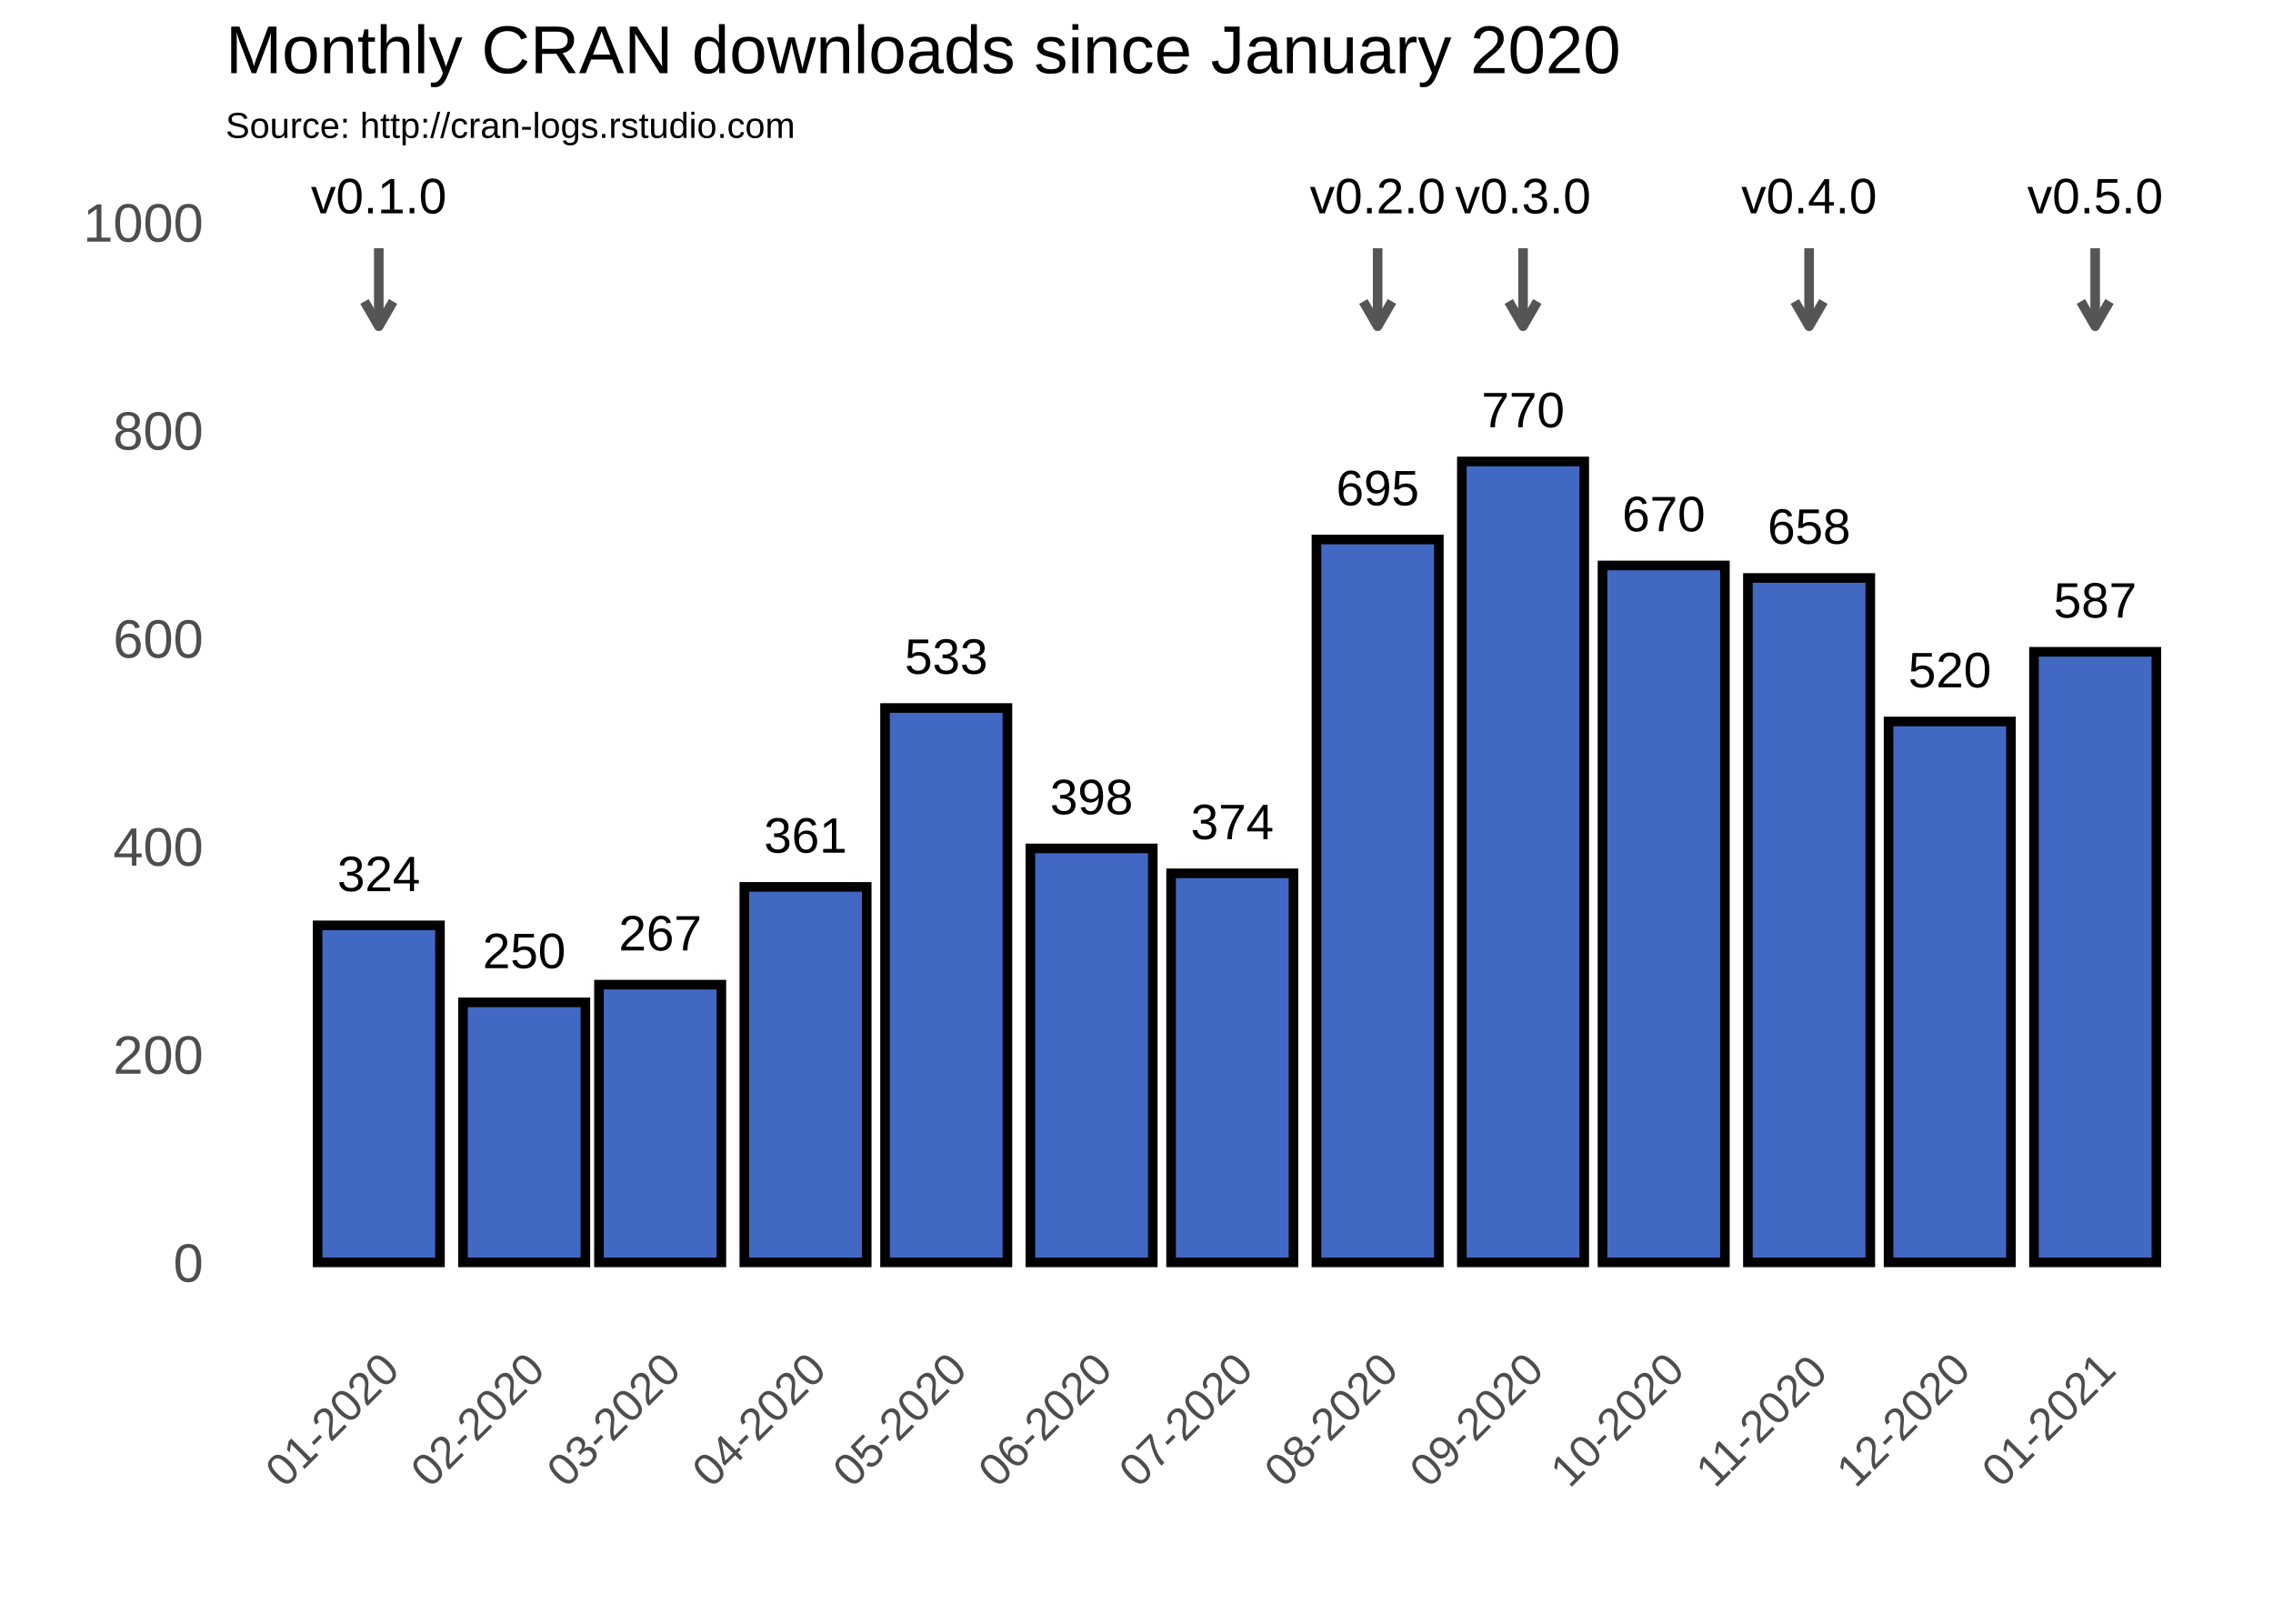
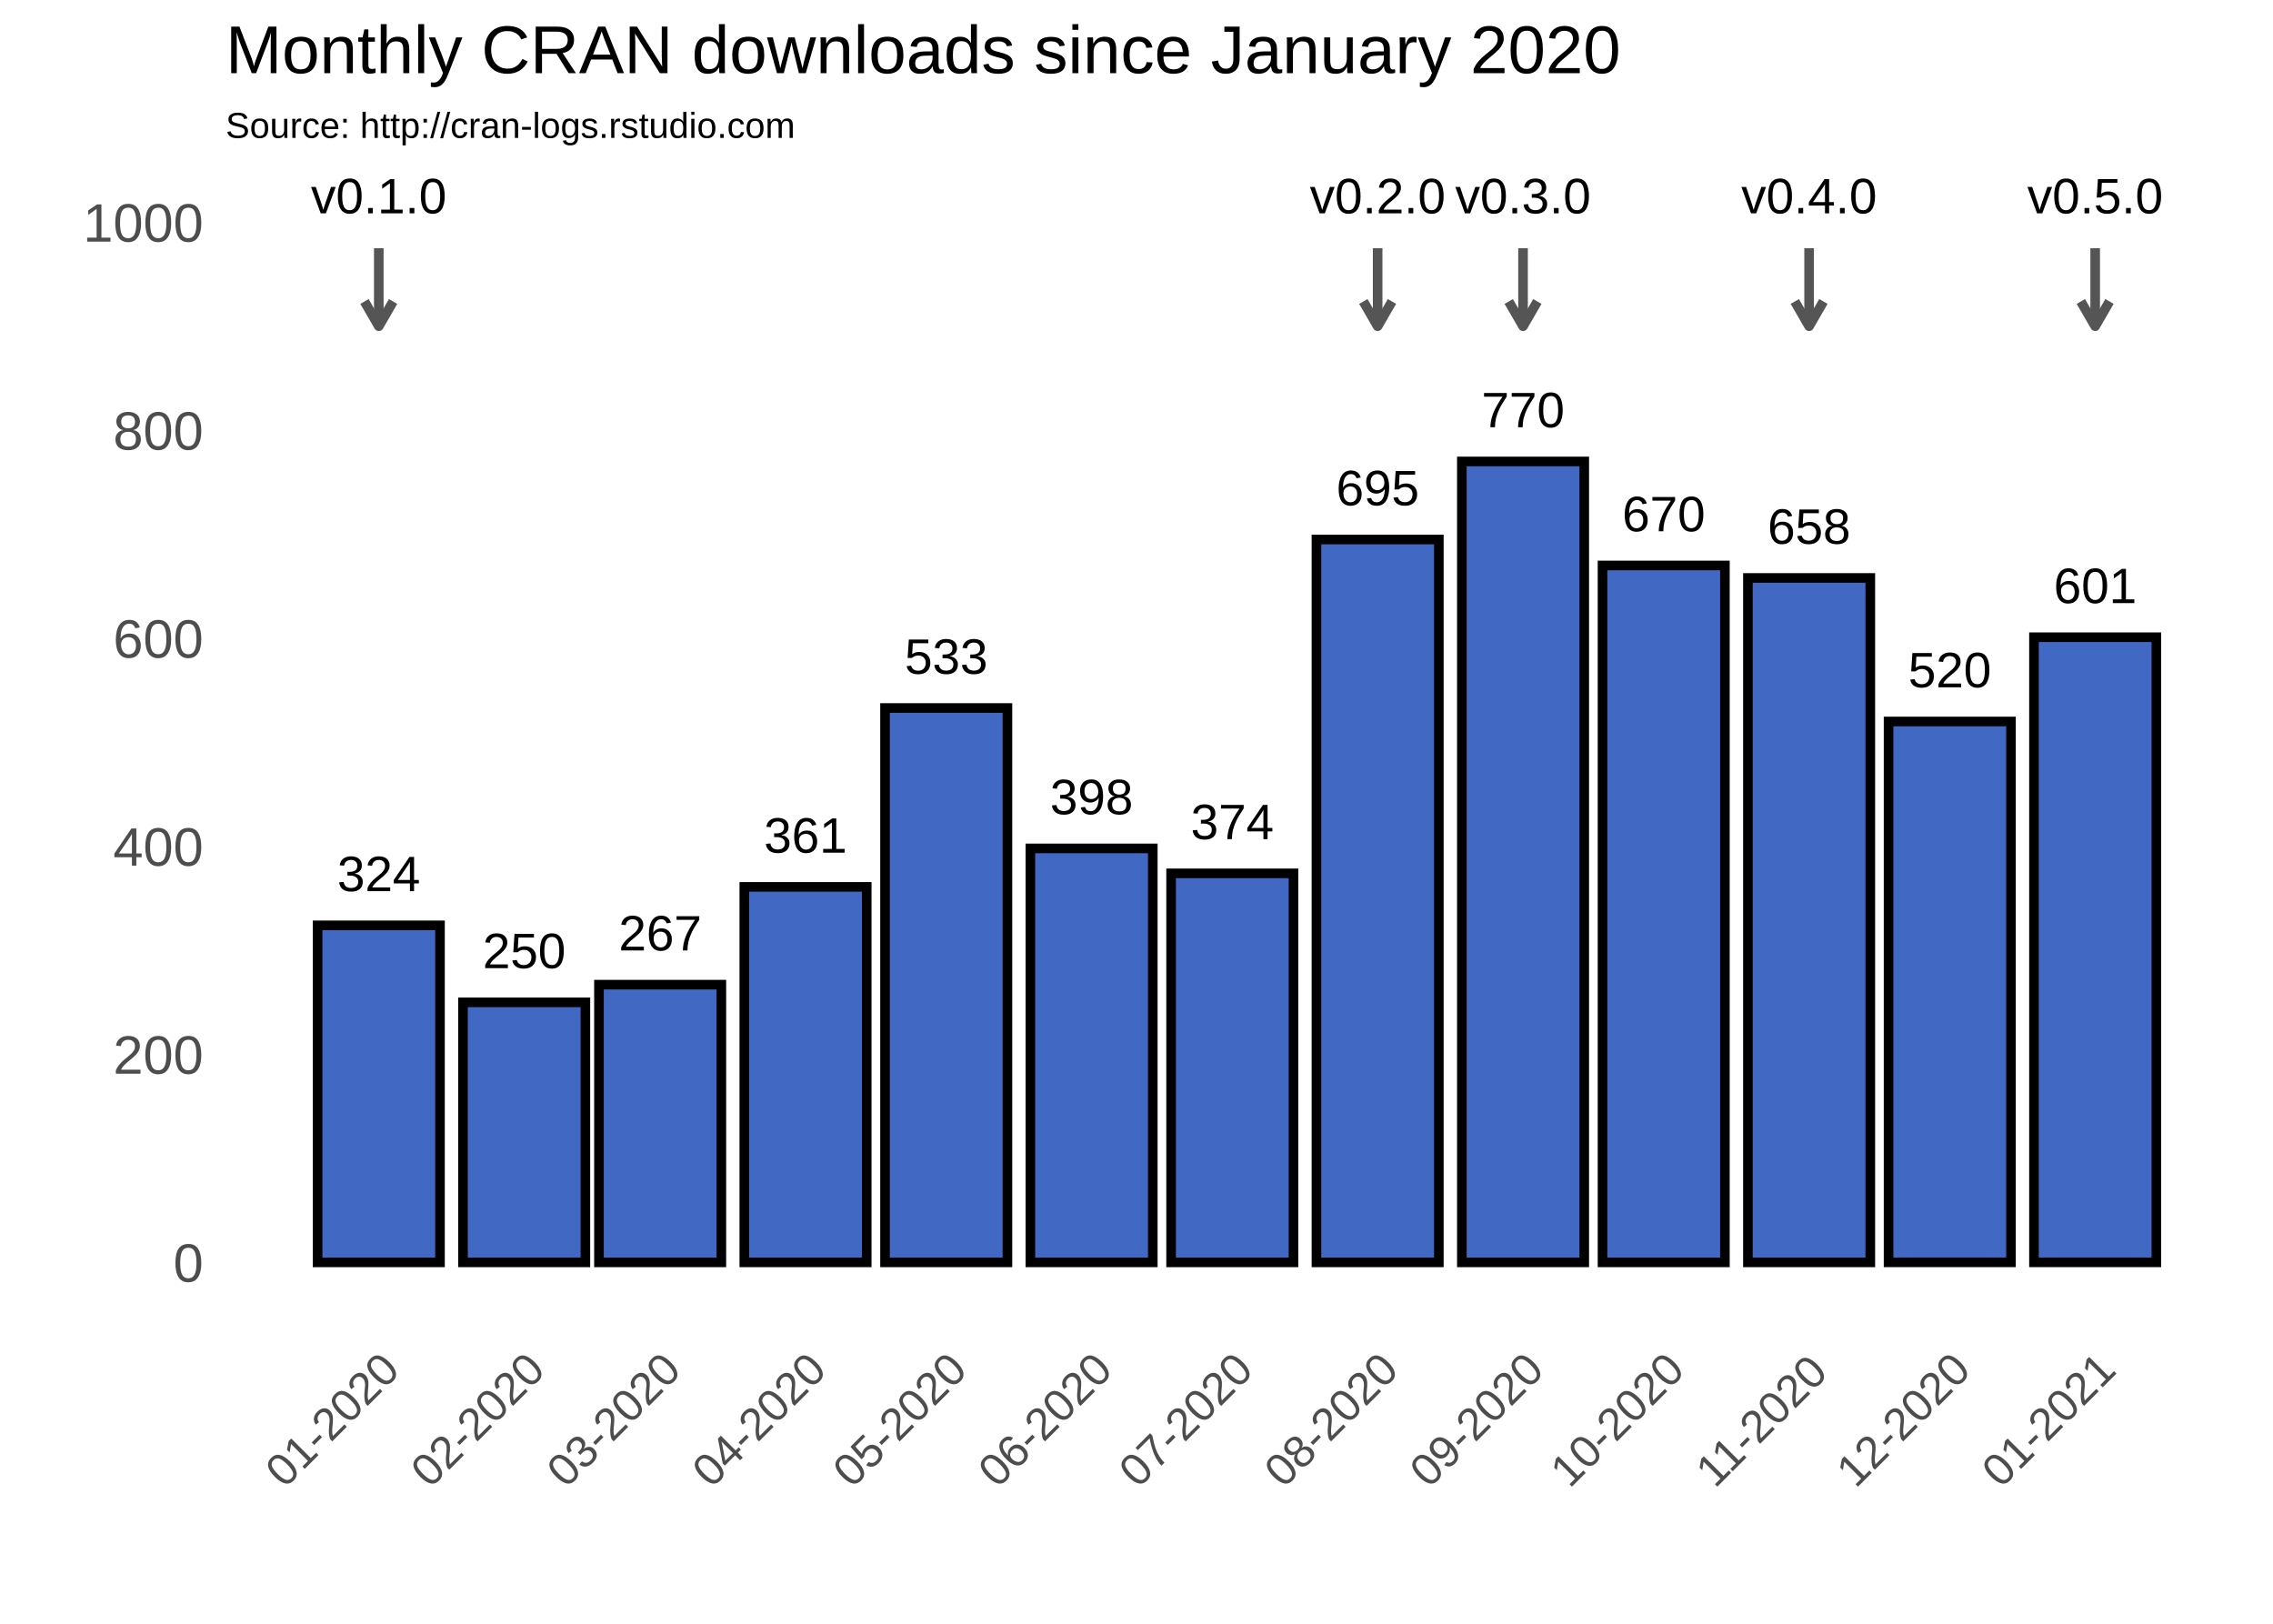
<svg xmlns="http://www.w3.org/2000/svg" viewBox="0 0 504.00 360.00">
  <defs>
    <style type="text/css">
    line, polyline, polygon, path, rect, circle {
      fill: none;
      stroke: #000000;
      stroke-linecap: round;
      stroke-linejoin: round;
      stroke-miterlimit: 10.00;
    }
  </style>
  </defs>
  <rect width="100%" height="100%" style="stroke: none; fill: #FFFFFF;" />
  <rect x="0.00" y="0" width="504.00" height="360.00" style="stroke-width: 1.07; stroke: #FFFFFF; fill: #FFFFFF;" />
  <defs>
    <clipPath id="cpNTAuMDN8NDk4LjUyfDI5MS40MXwzNy43NA==">
      <rect x="50.03" y="37.74" width="448.49" height="253.67" />
    </clipPath>
  </defs>
  <polyline points="50.03,256.82 498.52,256.82 " style="stroke-width: 0.53; stroke: #FFFFFF; stroke-linecap: butt;" clip-path="url(#cpNTAuMDN8NDk4LjUyfDI5MS40MXwzNy43NA==)" />
  <polyline points="50.03,210.70 498.52,210.70 " style="stroke-width: 0.53; stroke: #FFFFFF; stroke-linecap: butt;" clip-path="url(#cpNTAuMDN8NDk4LjUyfDI5MS40MXwzNy43NA==)" />
  <polyline points="50.03,164.58 498.52,164.58 " style="stroke-width: 0.53; stroke: #FFFFFF; stroke-linecap: butt;" clip-path="url(#cpNTAuMDN8NDk4LjUyfDI5MS40MXwzNy43NA==)" />
  <polyline points="50.03,118.45 498.52,118.45 " style="stroke-width: 0.53; stroke: #FFFFFF; stroke-linecap: butt;" clip-path="url(#cpNTAuMDN8NDk4LjUyfDI5MS40MXwzNy43NA==)" />
  <polyline points="50.03,72.33 498.52,72.33 " style="stroke-width: 0.53; stroke: #FFFFFF; stroke-linecap: butt;" clip-path="url(#cpNTAuMDN8NDk4LjUyfDI5MS40MXwzNy43NA==)" />
  <polyline points="51.76,291.41 51.76,37.74 " style="stroke-width: 0.53; stroke: #FFFFFF; stroke-linecap: butt;" clip-path="url(#cpNTAuMDN8NDk4LjUyfDI5MS40MXwzNy43NA==)" />
  <polyline points="67.87,291.41 67.87,37.74 " style="stroke-width: 0.53; stroke: #FFFFFF; stroke-linecap: butt;" clip-path="url(#cpNTAuMDN8NDk4LjUyfDI5MS40MXwzNy43NA==)" />
  <polyline points="100.11,291.41 100.11,37.74 " style="stroke-width: 0.53; stroke: #FFFFFF; stroke-linecap: butt;" clip-path="url(#cpNTAuMDN8NDk4LjUyfDI5MS40MXwzNy43NA==)" />
  <polyline points="131.30,291.41 131.30,37.74 " style="stroke-width: 0.53; stroke: #FFFFFF; stroke-linecap: butt;" clip-path="url(#cpNTAuMDN8NDk4LjUyfDI5MS40MXwzNy43NA==)" />
  <polyline points="162.50,291.41 162.50,37.74 " style="stroke-width: 0.53; stroke: #FFFFFF; stroke-linecap: butt;" clip-path="url(#cpNTAuMDN8NDk4LjUyfDI5MS40MXwzNy43NA==)" />
  <polyline points="194.21,291.41 194.21,37.74 " style="stroke-width: 0.53; stroke: #FFFFFF; stroke-linecap: butt;" clip-path="url(#cpNTAuMDN8NDk4LjUyfDI5MS40MXwzNy43NA==)" />
  <polyline points="225.93,291.41 225.93,37.74 " style="stroke-width: 0.53; stroke: #FFFFFF; stroke-linecap: butt;" clip-path="url(#cpNTAuMDN8NDk4LjUyfDI5MS40MXwzNy43NA==)" />
  <polyline points="257.64,291.41 257.64,37.74 " style="stroke-width: 0.53; stroke: #FFFFFF; stroke-linecap: butt;" clip-path="url(#cpNTAuMDN8NDk4LjUyfDI5MS40MXwzNy43NA==)" />
  <polyline points="289.36,291.41 289.36,37.74 " style="stroke-width: 0.53; stroke: #FFFFFF; stroke-linecap: butt;" clip-path="url(#cpNTAuMDN8NDk4LjUyfDI5MS40MXwzNy43NA==)" />
  <polyline points="321.59,291.41 321.59,37.74 " style="stroke-width: 0.53; stroke: #FFFFFF; stroke-linecap: butt;" clip-path="url(#cpNTAuMDN8NDk4LjUyfDI5MS40MXwzNy43NA==)" />
  <polyline points="353.30,291.41 353.30,37.74 " style="stroke-width: 0.53; stroke: #FFFFFF; stroke-linecap: butt;" clip-path="url(#cpNTAuMDN8NDk4LjUyfDI5MS40MXwzNy43NA==)" />
  <polyline points="385.02,291.41 385.02,37.74 " style="stroke-width: 0.53; stroke: #FFFFFF; stroke-linecap: butt;" clip-path="url(#cpNTAuMDN8NDk4LjUyfDI5MS40MXwzNy43NA==)" />
  <polyline points="416.73,291.41 416.73,37.74 " style="stroke-width: 0.53; stroke: #FFFFFF; stroke-linecap: butt;" clip-path="url(#cpNTAuMDN8NDk4LjUyfDI5MS40MXwzNy43NA==)" />
  <polyline points="448.45,291.41 448.45,37.74 " style="stroke-width: 0.53; stroke: #FFFFFF; stroke-linecap: butt;" clip-path="url(#cpNTAuMDN8NDk4LjUyfDI5MS40MXwzNy43NA==)" />
  <polyline points="480.68,291.41 480.68,37.74 " style="stroke-width: 0.53; stroke: #FFFFFF; stroke-linecap: butt;" clip-path="url(#cpNTAuMDN8NDk4LjUyfDI5MS40MXwzNy43NA==)" />
  <polyline points="496.80,291.41 496.80,37.74 " style="stroke-width: 0.53; stroke: #FFFFFF; stroke-linecap: butt;" clip-path="url(#cpNTAuMDN8NDk4LjUyfDI5MS40MXwzNy43NA==)" />
  <polyline points="50.03,279.88 498.52,279.88 " style="stroke-width: 1.07; stroke: #FFFFFF; stroke-linecap: butt;" clip-path="url(#cpNTAuMDN8NDk4LjUyfDI5MS40MXwzNy43NA==)" />
  <polyline points="50.03,233.76 498.52,233.76 " style="stroke-width: 1.07; stroke: #FFFFFF; stroke-linecap: butt;" clip-path="url(#cpNTAuMDN8NDk4LjUyfDI5MS40MXwzNy43NA==)" />
  <polyline points="50.03,187.64 498.52,187.64 " style="stroke-width: 1.07; stroke: #FFFFFF; stroke-linecap: butt;" clip-path="url(#cpNTAuMDN8NDk4LjUyfDI5MS40MXwzNy43NA==)" />
  <polyline points="50.03,141.51 498.52,141.51 " style="stroke-width: 1.07; stroke: #FFFFFF; stroke-linecap: butt;" clip-path="url(#cpNTAuMDN8NDk4LjUyfDI5MS40MXwzNy43NA==)" />
  <polyline points="50.03,95.39 498.52,95.39 " style="stroke-width: 1.07; stroke: #FFFFFF; stroke-linecap: butt;" clip-path="url(#cpNTAuMDN8NDk4LjUyfDI5MS40MXwzNy43NA==)" />
  <polyline points="50.03,49.27 498.52,49.27 " style="stroke-width: 1.07; stroke: #FFFFFF; stroke-linecap: butt;" clip-path="url(#cpNTAuMDN8NDk4LjUyfDI5MS40MXwzNy43NA==)" />
  <polyline points="83.99,291.41 83.99,37.74 " style="stroke-width: 1.07; stroke: #FFFFFF; stroke-linecap: butt;" clip-path="url(#cpNTAuMDN8NDk4LjUyfDI5MS40MXwzNy43NA==)" />
  <polyline points="116.22,291.41 116.22,37.74 " style="stroke-width: 1.07; stroke: #FFFFFF; stroke-linecap: butt;" clip-path="url(#cpNTAuMDN8NDk4LjUyfDI5MS40MXwzNy43NA==)" />
  <polyline points="146.38,291.41 146.38,37.74 " style="stroke-width: 1.07; stroke: #FFFFFF; stroke-linecap: butt;" clip-path="url(#cpNTAuMDN8NDk4LjUyfDI5MS40MXwzNy43NA==)" />
  <polyline points="178.61,291.41 178.61,37.74 " style="stroke-width: 1.07; stroke: #FFFFFF; stroke-linecap: butt;" clip-path="url(#cpNTAuMDN8NDk4LjUyfDI5MS40MXwzNy43NA==)" />
  <polyline points="209.81,291.41 209.81,37.74 " style="stroke-width: 1.07; stroke: #FFFFFF; stroke-linecap: butt;" clip-path="url(#cpNTAuMDN8NDk4LjUyfDI5MS40MXwzNy43NA==)" />
  <polyline points="242.04,291.41 242.04,37.74 " style="stroke-width: 1.07; stroke: #FFFFFF; stroke-linecap: butt;" clip-path="url(#cpNTAuMDN8NDk4LjUyfDI5MS40MXwzNy43NA==)" />
  <polyline points="273.24,291.41 273.24,37.74 " style="stroke-width: 1.07; stroke: #FFFFFF; stroke-linecap: butt;" clip-path="url(#cpNTAuMDN8NDk4LjUyfDI5MS40MXwzNy43NA==)" />
  <polyline points="305.47,291.41 305.47,37.74 " style="stroke-width: 1.07; stroke: #FFFFFF; stroke-linecap: butt;" clip-path="url(#cpNTAuMDN8NDk4LjUyfDI5MS40MXwzNy43NA==)" />
  <polyline points="337.71,291.41 337.71,37.74 " style="stroke-width: 1.07; stroke: #FFFFFF; stroke-linecap: butt;" clip-path="url(#cpNTAuMDN8NDk4LjUyfDI5MS40MXwzNy43NA==)" />
  <polyline points="368.90,291.41 368.90,37.74 " style="stroke-width: 1.07; stroke: #FFFFFF; stroke-linecap: butt;" clip-path="url(#cpNTAuMDN8NDk4LjUyfDI5MS40MXwzNy43NA==)" />
  <polyline points="401.14,291.41 401.14,37.74 " style="stroke-width: 1.07; stroke: #FFFFFF; stroke-linecap: butt;" clip-path="url(#cpNTAuMDN8NDk4LjUyfDI5MS40MXwzNy43NA==)" />
  <polyline points="432.33,291.41 432.33,37.74 " style="stroke-width: 1.07; stroke: #FFFFFF; stroke-linecap: butt;" clip-path="url(#cpNTAuMDN8NDk4LjUyfDI5MS40MXwzNy43NA==)" />
  <polyline points="464.57,291.41 464.57,37.74 " style="stroke-width: 1.07; stroke: #FFFFFF; stroke-linecap: butt;" clip-path="url(#cpNTAuMDN8NDk4LjUyfDI5MS40MXwzNy43NA==)" />
  <rect x="70.42" y="205.16" width="27.14" height="74.72" style="stroke-width: 2.13; stroke-linecap: square; stroke-linejoin: miter; fill: #4168C3;" clip-path="url(#cpNTAuMDN8NDk4LjUyfDI5MS40MXwzNy43NA==)" />
  <rect x="102.66" y="222.23" width="27.14" height="57.65" style="stroke-width: 2.13; stroke-linecap: square; stroke-linejoin: miter; fill: #4168C3;" clip-path="url(#cpNTAuMDN8NDk4LjUyfDI5MS40MXwzNy43NA==)" />
  <rect x="132.81" y="218.31" width="27.14" height="61.57" style="stroke-width: 2.13; stroke-linecap: square; stroke-linejoin: miter; fill: #4168C3;" clip-path="url(#cpNTAuMDN8NDk4LjUyfDI5MS40MXwzNy43NA==)" />
  <rect x="165.04" y="196.63" width="27.14" height="83.25" style="stroke-width: 2.13; stroke-linecap: square; stroke-linejoin: miter; fill: #4168C3;" clip-path="url(#cpNTAuMDN8NDk4LjUyfDI5MS40MXwzNy43NA==)" />
  <rect x="196.24" y="156.97" width="27.14" height="122.91" style="stroke-width: 2.13; stroke-linecap: square; stroke-linejoin: miter; fill: #4168C3;" clip-path="url(#cpNTAuMDN8NDk4LjUyfDI5MS40MXwzNy43NA==)" />
  <rect x="228.47" y="188.10" width="27.14" height="91.78" style="stroke-width: 2.13; stroke-linecap: square; stroke-linejoin: miter; fill: #4168C3;" clip-path="url(#cpNTAuMDN8NDk4LjUyfDI5MS40MXwzNy43NA==)" />
  <rect x="259.67" y="193.63" width="27.14" height="86.25" style="stroke-width: 2.13; stroke-linecap: square; stroke-linejoin: miter; fill: #4168C3;" clip-path="url(#cpNTAuMDN8NDk4LjUyfDI5MS40MXwzNy43NA==)" />
  <rect x="291.90" y="119.61" width="27.14" height="160.27" style="stroke-width: 2.13; stroke-linecap: square; stroke-linejoin: miter; fill: #4168C3;" clip-path="url(#cpNTAuMDN8NDk4LjUyfDI5MS40MXwzNy43NA==)" />
  <rect x="324.14" y="102.31" width="27.14" height="177.57" style="stroke-width: 2.13; stroke-linecap: square; stroke-linejoin: miter; fill: #4168C3;" clip-path="url(#cpNTAuMDN8NDk4LjUyfDI5MS40MXwzNy43NA==)" />
  <rect x="355.33" y="125.37" width="27.14" height="154.51" style="stroke-width: 2.13; stroke-linecap: square; stroke-linejoin: miter; fill: #4168C3;" clip-path="url(#cpNTAuMDN8NDk4LjUyfDI5MS40MXwzNy43NA==)" />
  <rect x="387.57" y="128.14" width="27.14" height="151.74" style="stroke-width: 2.13; stroke-linecap: square; stroke-linejoin: miter; fill: #4168C3;" clip-path="url(#cpNTAuMDN8NDk4LjUyfDI5MS40MXwzNy43NA==)" />
  <rect x="418.76" y="159.96" width="27.14" height="119.91" style="stroke-width: 2.13; stroke-linecap: square; stroke-linejoin: miter; fill: #4168C3;" clip-path="url(#cpNTAuMDN8NDk4LjUyfDI5MS40MXwzNy43NA==)" />
-   <rect x="451.00" y="144.51" width="27.14" height="135.37" style="stroke-width: 2.13; stroke-linecap: square; stroke-linejoin: miter; fill: #4168C3;" clip-path="url(#cpNTAuMDN8NDk4LjUyfDI5MS40MXwzNy43NA==)" />
+   <rect x="451.00" y="141.28" width="27.14" height="138.59" style="stroke-width: 2.13; stroke-linecap: square; stroke-linejoin: miter; fill: #4168C3;" clip-path="url(#cpNTAuMDN8NDk4LjUyfDI5MS40MXwzNy43NA==)" />
  <g clip-path="url(#cpNTAuMDN8NDk4LjUyfDI5MS40MXwzNy43NA==)">
    <text x="74.78" y="197.58" style="font-size: 11.04px; font-family: Arial;" textLength="18.42px" lengthAdjust="spacingAndGlyphs">324</text>
  </g>
  <g clip-path="url(#cpNTAuMDN8NDk4LjUyfDI5MS40MXwzNy43NA==)">
    <text x="107.02" y="214.65" style="font-size: 11.04px; font-family: Arial;" textLength="18.42px" lengthAdjust="spacingAndGlyphs">250</text>
  </g>
  <g clip-path="url(#cpNTAuMDN8NDk4LjUyfDI5MS40MXwzNy43NA==)">
    <text x="137.17" y="210.73" style="font-size: 11.04px; font-family: Arial;" textLength="18.42px" lengthAdjust="spacingAndGlyphs">267</text>
  </g>
  <g clip-path="url(#cpNTAuMDN8NDk4LjUyfDI5MS40MXwzNy43NA==)">
    <text x="169.40" y="189.05" style="font-size: 11.04px; font-family: Arial;" textLength="18.42px" lengthAdjust="spacingAndGlyphs">361</text>
  </g>
  <g clip-path="url(#cpNTAuMDN8NDk4LjUyfDI5MS40MXwzNy43NA==)">
    <text x="200.60" y="149.39" style="font-size: 11.04px; font-family: Arial;" textLength="18.42px" lengthAdjust="spacingAndGlyphs">533</text>
  </g>
  <g clip-path="url(#cpNTAuMDN8NDk4LjUyfDI5MS40MXwzNy43NA==)">
    <text x="232.83" y="180.52" style="font-size: 11.04px; font-family: Arial;" textLength="18.42px" lengthAdjust="spacingAndGlyphs">398</text>
  </g>
  <g clip-path="url(#cpNTAuMDN8NDk4LjUyfDI5MS40MXwzNy43NA==)">
    <text x="264.03" y="186.05" style="font-size: 11.04px; font-family: Arial;" textLength="18.42px" lengthAdjust="spacingAndGlyphs">374</text>
  </g>
  <g clip-path="url(#cpNTAuMDN8NDk4LjUyfDI5MS40MXwzNy43NA==)">
    <text x="296.26" y="112.03" style="font-size: 11.04px; font-family: Arial;" textLength="18.42px" lengthAdjust="spacingAndGlyphs">695</text>
  </g>
  <g clip-path="url(#cpNTAuMDN8NDk4LjUyfDI5MS40MXwzNy43NA==)">
    <text x="328.50" y="94.73" style="font-size: 11.04px; font-family: Arial;" textLength="18.42px" lengthAdjust="spacingAndGlyphs">770</text>
  </g>
  <g clip-path="url(#cpNTAuMDN8NDk4LjUyfDI5MS40MXwzNy43NA==)">
    <text x="359.69" y="117.79" style="font-size: 11.04px; font-family: Arial;" textLength="18.42px" lengthAdjust="spacingAndGlyphs">670</text>
  </g>
  <g clip-path="url(#cpNTAuMDN8NDk4LjUyfDI5MS40MXwzNy43NA==)">
    <text x="391.93" y="120.56" style="font-size: 11.04px; font-family: Arial;" textLength="18.42px" lengthAdjust="spacingAndGlyphs">658</text>
  </g>
  <g clip-path="url(#cpNTAuMDN8NDk4LjUyfDI5MS40MXwzNy43NA==)">
    <text x="423.12" y="152.38" style="font-size: 11.04px; font-family: Arial;" textLength="18.42px" lengthAdjust="spacingAndGlyphs">520</text>
  </g>
  <g clip-path="url(#cpNTAuMDN8NDk4LjUyfDI5MS40MXwzNy43NA==)">
-     <text x="455.36" y="136.93" style="font-size: 11.04px; font-family: Arial;" textLength="18.42px" lengthAdjust="spacingAndGlyphs">587</text>
+     <text x="455.36" y="133.71" style="font-size: 11.04px; font-family: Arial;" textLength="18.42px" lengthAdjust="spacingAndGlyphs">601</text>
  </g>
  <line x1="83.99" y1="55.04" x2="83.99" y2="72.33" style="stroke-width: 2.13; stroke: #555555; stroke-linecap: butt;" clip-path="url(#cpNTAuMDN8NDk4LjUyfDI5MS40MXwzNy43NA==)" />
  <polyline points="80.82,66.84 83.99,72.33 87.16,66.84 " style="stroke-width: 2.13; stroke: #555555; stroke-linecap: butt;" clip-path="url(#cpNTAuMDN8NDk4LjUyfDI5MS40MXwzNy43NA==)" />
  <line x1="305.47" y1="55.04" x2="305.47" y2="72.33" style="stroke-width: 2.13; stroke: #555555; stroke-linecap: butt;" clip-path="url(#cpNTAuMDN8NDk4LjUyfDI5MS40MXwzNy43NA==)" />
  <polyline points="302.30,66.84 305.47,72.33 308.64,66.84 " style="stroke-width: 2.13; stroke: #555555; stroke-linecap: butt;" clip-path="url(#cpNTAuMDN8NDk4LjUyfDI5MS40MXwzNy43NA==)" />
  <line x1="337.71" y1="55.04" x2="337.71" y2="72.33" style="stroke-width: 2.13; stroke: #555555; stroke-linecap: butt;" clip-path="url(#cpNTAuMDN8NDk4LjUyfDI5MS40MXwzNy43NA==)" />
  <polyline points="334.54,66.84 337.71,72.33 340.88,66.84 " style="stroke-width: 2.13; stroke: #555555; stroke-linecap: butt;" clip-path="url(#cpNTAuMDN8NDk4LjUyfDI5MS40MXwzNy43NA==)" />
  <line x1="401.14" y1="55.04" x2="401.14" y2="72.33" style="stroke-width: 2.13; stroke: #555555; stroke-linecap: butt;" clip-path="url(#cpNTAuMDN8NDk4LjUyfDI5MS40MXwzNy43NA==)" />
  <polyline points="397.97,66.84 401.14,72.33 404.31,66.84 " style="stroke-width: 2.13; stroke: #555555; stroke-linecap: butt;" clip-path="url(#cpNTAuMDN8NDk4LjUyfDI5MS40MXwzNy43NA==)" />
  <line x1="464.57" y1="55.04" x2="464.57" y2="72.33" style="stroke-width: 2.13; stroke: #555555; stroke-linecap: butt;" clip-path="url(#cpNTAuMDN8NDk4LjUyfDI5MS40MXwzNy43NA==)" />
  <polyline points="461.39,66.84 464.57,72.33 467.74,66.84 " style="stroke-width: 2.13; stroke: #555555; stroke-linecap: butt;" clip-path="url(#cpNTAuMDN8NDk4LjUyfDI5MS40MXwzNy43NA==)" />
  <g clip-path="url(#cpNTAuMDN8NDk4LjUyfDI5MS40MXwzNy43NA==)">
    <text x="68.95" y="47.30" style="font-size: 11.04px; font-family: Arial;" textLength="30.07px" lengthAdjust="spacingAndGlyphs">v0.1.0</text>
  </g>
  <g clip-path="url(#cpNTAuMDN8NDk4LjUyfDI5MS40MXwzNy43NA==)">
    <text x="290.44" y="47.30" style="font-size: 11.04px; font-family: Arial;" textLength="30.07px" lengthAdjust="spacingAndGlyphs">v0.2.0</text>
  </g>
  <g clip-path="url(#cpNTAuMDN8NDk4LjUyfDI5MS40MXwzNy43NA==)">
    <text x="322.67" y="47.30" style="font-size: 11.04px; font-family: Arial;" textLength="30.07px" lengthAdjust="spacingAndGlyphs">v0.3.0</text>
  </g>
  <g clip-path="url(#cpNTAuMDN8NDk4LjUyfDI5MS40MXwzNy43NA==)">
    <text x="386.10" y="47.30" style="font-size: 11.04px; font-family: Arial;" textLength="30.07px" lengthAdjust="spacingAndGlyphs">v0.4.0</text>
  </g>
  <g clip-path="url(#cpNTAuMDN8NDk4LjUyfDI5MS40MXwzNy43NA==)">
    <text x="449.53" y="47.30" style="font-size: 11.04px; font-family: Arial;" textLength="30.07px" lengthAdjust="spacingAndGlyphs">v0.5.0</text>
  </g>
  <defs>
    <clipPath id="cpMC4wMHw1MDQuMDB8MzYwLjAwfDAuMDA=">
      <rect x="0.00" y="0.00" width="504.00" height="360.00" />
    </clipPath>
  </defs>
  <g clip-path="url(#cpMC4wMHw1MDQuMDB8MzYwLjAwfDAuMDA=)">
    <text x="38.43" y="284.17" style="font-size: 12.00px; fill: #4D4D4D; font-family: Arial;" textLength="6.67px" lengthAdjust="spacingAndGlyphs">0</text>
  </g>
  <g clip-path="url(#cpMC4wMHw1MDQuMDB8MzYwLjAwfDAuMDA=)">
    <text x="25.08" y="238.05" style="font-size: 12.00px; fill: #4D4D4D; font-family: Arial;" textLength="20.02px" lengthAdjust="spacingAndGlyphs">200</text>
  </g>
  <g clip-path="url(#cpMC4wMHw1MDQuMDB8MzYwLjAwfDAuMDA=)">
    <text x="25.08" y="191.93" style="font-size: 12.00px; fill: #4D4D4D; font-family: Arial;" textLength="20.02px" lengthAdjust="spacingAndGlyphs">400</text>
  </g>
  <g clip-path="url(#cpMC4wMHw1MDQuMDB8MzYwLjAwfDAuMDA=)">
    <text x="25.08" y="145.81" style="font-size: 12.00px; fill: #4D4D4D; font-family: Arial;" textLength="20.02px" lengthAdjust="spacingAndGlyphs">600</text>
  </g>
  <g clip-path="url(#cpMC4wMHw1MDQuMDB8MzYwLjAwfDAuMDA=)">
    <text x="25.08" y="99.69" style="font-size: 12.00px; fill: #4D4D4D; font-family: Arial;" textLength="20.02px" lengthAdjust="spacingAndGlyphs">800</text>
  </g>
  <g clip-path="url(#cpMC4wMHw1MDQuMDB8MzYwLjAwfDAuMDA=)">
    <text x="18.41" y="53.57" style="font-size: 12.00px; fill: #4D4D4D; font-family: Arial;" textLength="26.70px" lengthAdjust="spacingAndGlyphs">1000</text>
  </g>
  <g clip-path="url(#cpMC4wMHw1MDQuMDB8MzYwLjAwfDAuMDA=)">
    <text transform="translate(63.10,330.14) rotate(-45)" style="font-size: 10.00px; fill: #4D4D4D; font-family: Arial;" textLength="36.70px" lengthAdjust="spacingAndGlyphs">01-2020</text>
  </g>
  <g clip-path="url(#cpMC4wMHw1MDQuMDB8MzYwLjAwfDAuMDA=)">
    <text transform="translate(95.34,330.14) rotate(-45)" style="font-size: 10.00px; fill: #4D4D4D; font-family: Arial;" textLength="36.70px" lengthAdjust="spacingAndGlyphs">02-2020</text>
  </g>
  <g clip-path="url(#cpMC4wMHw1MDQuMDB8MzYwLjAwfDAuMDA=)">
    <text transform="translate(125.49,330.14) rotate(-45)" style="font-size: 10.00px; fill: #4D4D4D; font-family: Arial;" textLength="36.70px" lengthAdjust="spacingAndGlyphs">03-2020</text>
  </g>
  <g clip-path="url(#cpMC4wMHw1MDQuMDB8MzYwLjAwfDAuMDA=)">
    <text transform="translate(157.73,330.14) rotate(-45)" style="font-size: 10.00px; fill: #4D4D4D; font-family: Arial;" textLength="36.70px" lengthAdjust="spacingAndGlyphs">04-2020</text>
  </g>
  <g clip-path="url(#cpMC4wMHw1MDQuMDB8MzYwLjAwfDAuMDA=)">
    <text transform="translate(188.92,330.14) rotate(-45)" style="font-size: 10.00px; fill: #4D4D4D; font-family: Arial;" textLength="36.70px" lengthAdjust="spacingAndGlyphs">05-2020</text>
  </g>
  <g clip-path="url(#cpMC4wMHw1MDQuMDB8MzYwLjAwfDAuMDA=)">
    <text transform="translate(221.15,330.14) rotate(-45)" style="font-size: 10.00px; fill: #4D4D4D; font-family: Arial;" textLength="36.70px" lengthAdjust="spacingAndGlyphs">06-2020</text>
  </g>
  <g clip-path="url(#cpMC4wMHw1MDQuMDB8MzYwLjAwfDAuMDA=)">
    <text transform="translate(252.35,330.14) rotate(-45)" style="font-size: 10.00px; fill: #4D4D4D; font-family: Arial;" textLength="36.70px" lengthAdjust="spacingAndGlyphs">07-2020</text>
  </g>
  <g clip-path="url(#cpMC4wMHw1MDQuMDB8MzYwLjAwfDAuMDA=)">
    <text transform="translate(284.58,330.14) rotate(-45)" style="font-size: 10.00px; fill: #4D4D4D; font-family: Arial;" textLength="36.70px" lengthAdjust="spacingAndGlyphs">08-2020</text>
  </g>
  <g clip-path="url(#cpMC4wMHw1MDQuMDB8MzYwLjAwfDAuMDA=)">
    <text transform="translate(316.82,330.14) rotate(-45)" style="font-size: 10.00px; fill: #4D4D4D; font-family: Arial;" textLength="36.70px" lengthAdjust="spacingAndGlyphs">09-2020</text>
  </g>
  <g clip-path="url(#cpMC4wMHw1MDQuMDB8MzYwLjAwfDAuMDA=)">
    <text transform="translate(348.01,330.14) rotate(-45)" style="font-size: 10.00px; fill: #4D4D4D; font-family: Arial;" textLength="36.70px" lengthAdjust="spacingAndGlyphs">10-2020</text>
  </g>
  <g clip-path="url(#cpMC4wMHw1MDQuMDB8MzYwLjAwfDAuMDA=)">
    <text transform="translate(380.25,330.14) rotate(-45)" style="font-size: 10.00px; fill: #4D4D4D; font-family: Arial;" textLength="36.70px" lengthAdjust="spacingAndGlyphs">11-2020</text>
  </g>
  <g clip-path="url(#cpMC4wMHw1MDQuMDB8MzYwLjAwfDAuMDA=)">
    <text transform="translate(411.44,330.14) rotate(-45)" style="font-size: 10.00px; fill: #4D4D4D; font-family: Arial;" textLength="36.70px" lengthAdjust="spacingAndGlyphs">12-2020</text>
  </g>
  <g clip-path="url(#cpMC4wMHw1MDQuMDB8MzYwLjAwfDAuMDA=)">
    <text transform="translate(443.68,330.14) rotate(-45)" style="font-size: 10.00px; fill: #4D4D4D; font-family: Arial;" textLength="36.70px" lengthAdjust="spacingAndGlyphs">01-2021</text>
  </g>
  <g clip-path="url(#cpMC4wMHw1MDQuMDB8MzYwLjAwfDAuMDA=)">
    <text x="50.03" y="30.58" style="font-size: 8.00px; font-family: Arial;" textLength="126.28px" lengthAdjust="spacingAndGlyphs">Source: http://cran-logs.rstudio.com</text>
  </g>
  <g clip-path="url(#cpMC4wMHw1MDQuMDB8MzYwLjAwfDAuMDA=)">
    <text x="50.03" y="16.22" style="font-size: 15.00px; font-family: Arial;" textLength="309.33px" lengthAdjust="spacingAndGlyphs">Monthly CRAN downloads since January 2020</text>
  </g>
</svg>
